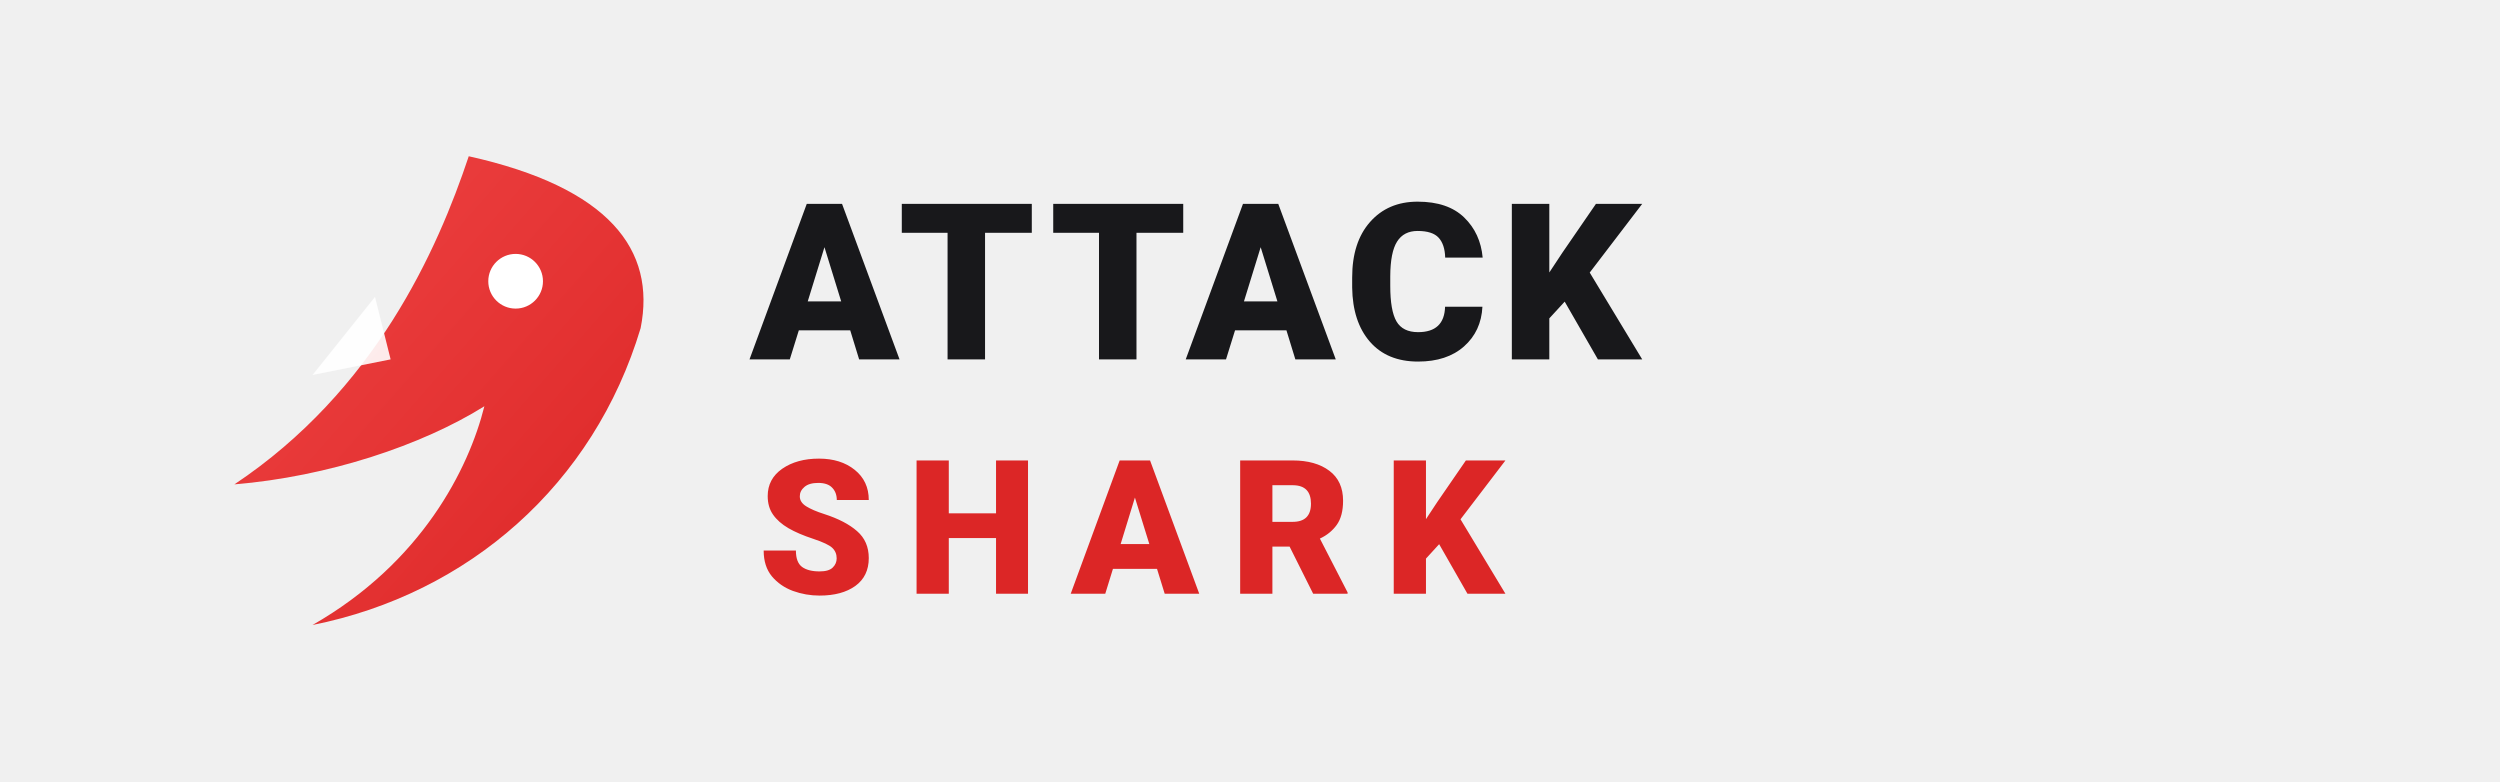
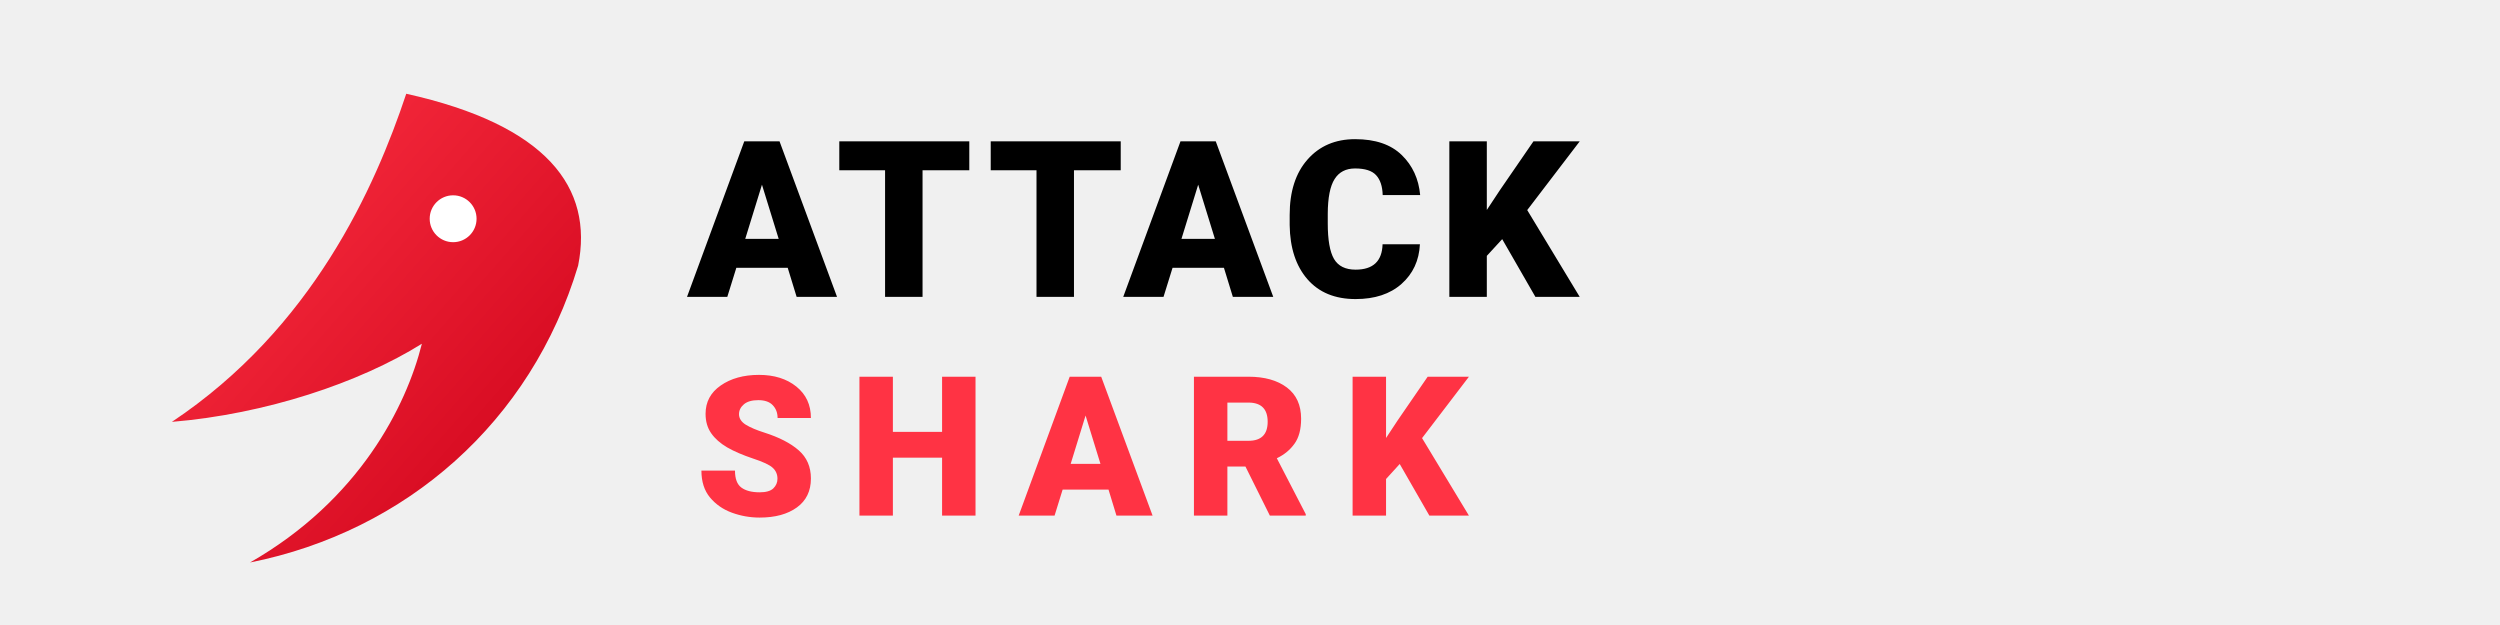
- <svg xmlns="http://www.w3.org/2000/svg" viewBox="0 0 320 100" width="100%" height="100%">
+ <svg xmlns="http://www.w3.org/2000/svg" viewBox="0 0 320 80" width="100%" height="100%">
  <defs>
-     <linearGradient id="as-grad" x1="0%" y1="0%" x2="100%" y2="100%">
-       <stop offset="0%" stop-color="#18181b" />
-       <stop offset="100%" stop-color="#09090b" />
-     </linearGradient>
    <linearGradient id="shark-red" x1="0%" y1="0%" x2="100%" y2="100%">
-       <stop offset="0%" stop-color="#ef4444" />
-       <stop offset="100%" stop-color="#dc2626" />
+       <stop offset="0%" stop-color="#ff3344" />
+       <stop offset="100%" stop-color="#cc0018" />
    </linearGradient>
  </defs>
-   <g transform="translate(18, 14)">
-     <path d="M42 6 C38 18, 30 36, 12 48 C24 47, 36 43, 44 38 C42 46, 36 58, 22 66 C42 62, 58 48, 64 28 C66 18, 60 10, 42 6 Z" fill="url(#shark-red)" />
-     <path d="M30 24 L22 34 L32 32 Z" fill="#ffffff" opacity="0.9" />
-     <circle cx="48" cy="22" r="3.5" fill="#ffffff" />
+   <g transform="translate(10, 8)">
+     <path d="M42 4 C38 16, 30 34, 12 46 C24 45, 36 41, 44 36 C42 44, 36 56, 22 64 C42 60, 58 46, 64 26 C66 16, 60 8, 42 4 Z" fill="url(#shark-red)" />
+     <circle cx="48" cy="20" r="3" fill="#ffffff" />
  </g>
-   <text x="96" y="46" font-family="-apple-system, BlinkMacSystemFont, 'Segoe UI', Roboto, sans-serif" font-weight="900" font-size="28" fill="#18181b" letter-spacing="1.5">ATTACK</text>
-   <text x="97" y="76" font-family="-apple-system, BlinkMacSystemFont, 'Segoe UI', Roboto, sans-serif" font-weight="800" font-size="24" fill="#dc2626" letter-spacing="4">SHARK</text>
+   <text x="88" y="38" font-family="-apple-system, BlinkMacSystemFont, 'Segoe UI', Roboto, 'Arial Black', sans-serif" font-weight="900" font-size="28" fill="currentColor" letter-spacing="1.5">ATTACK</text>
+   <text x="89" y="66" font-family="-apple-system, BlinkMacSystemFont, 'Segoe UI', Roboto, 'Arial Black', sans-serif" font-weight="900" font-size="25" fill="#ff3344" letter-spacing="4">SHARK</text>
</svg>
